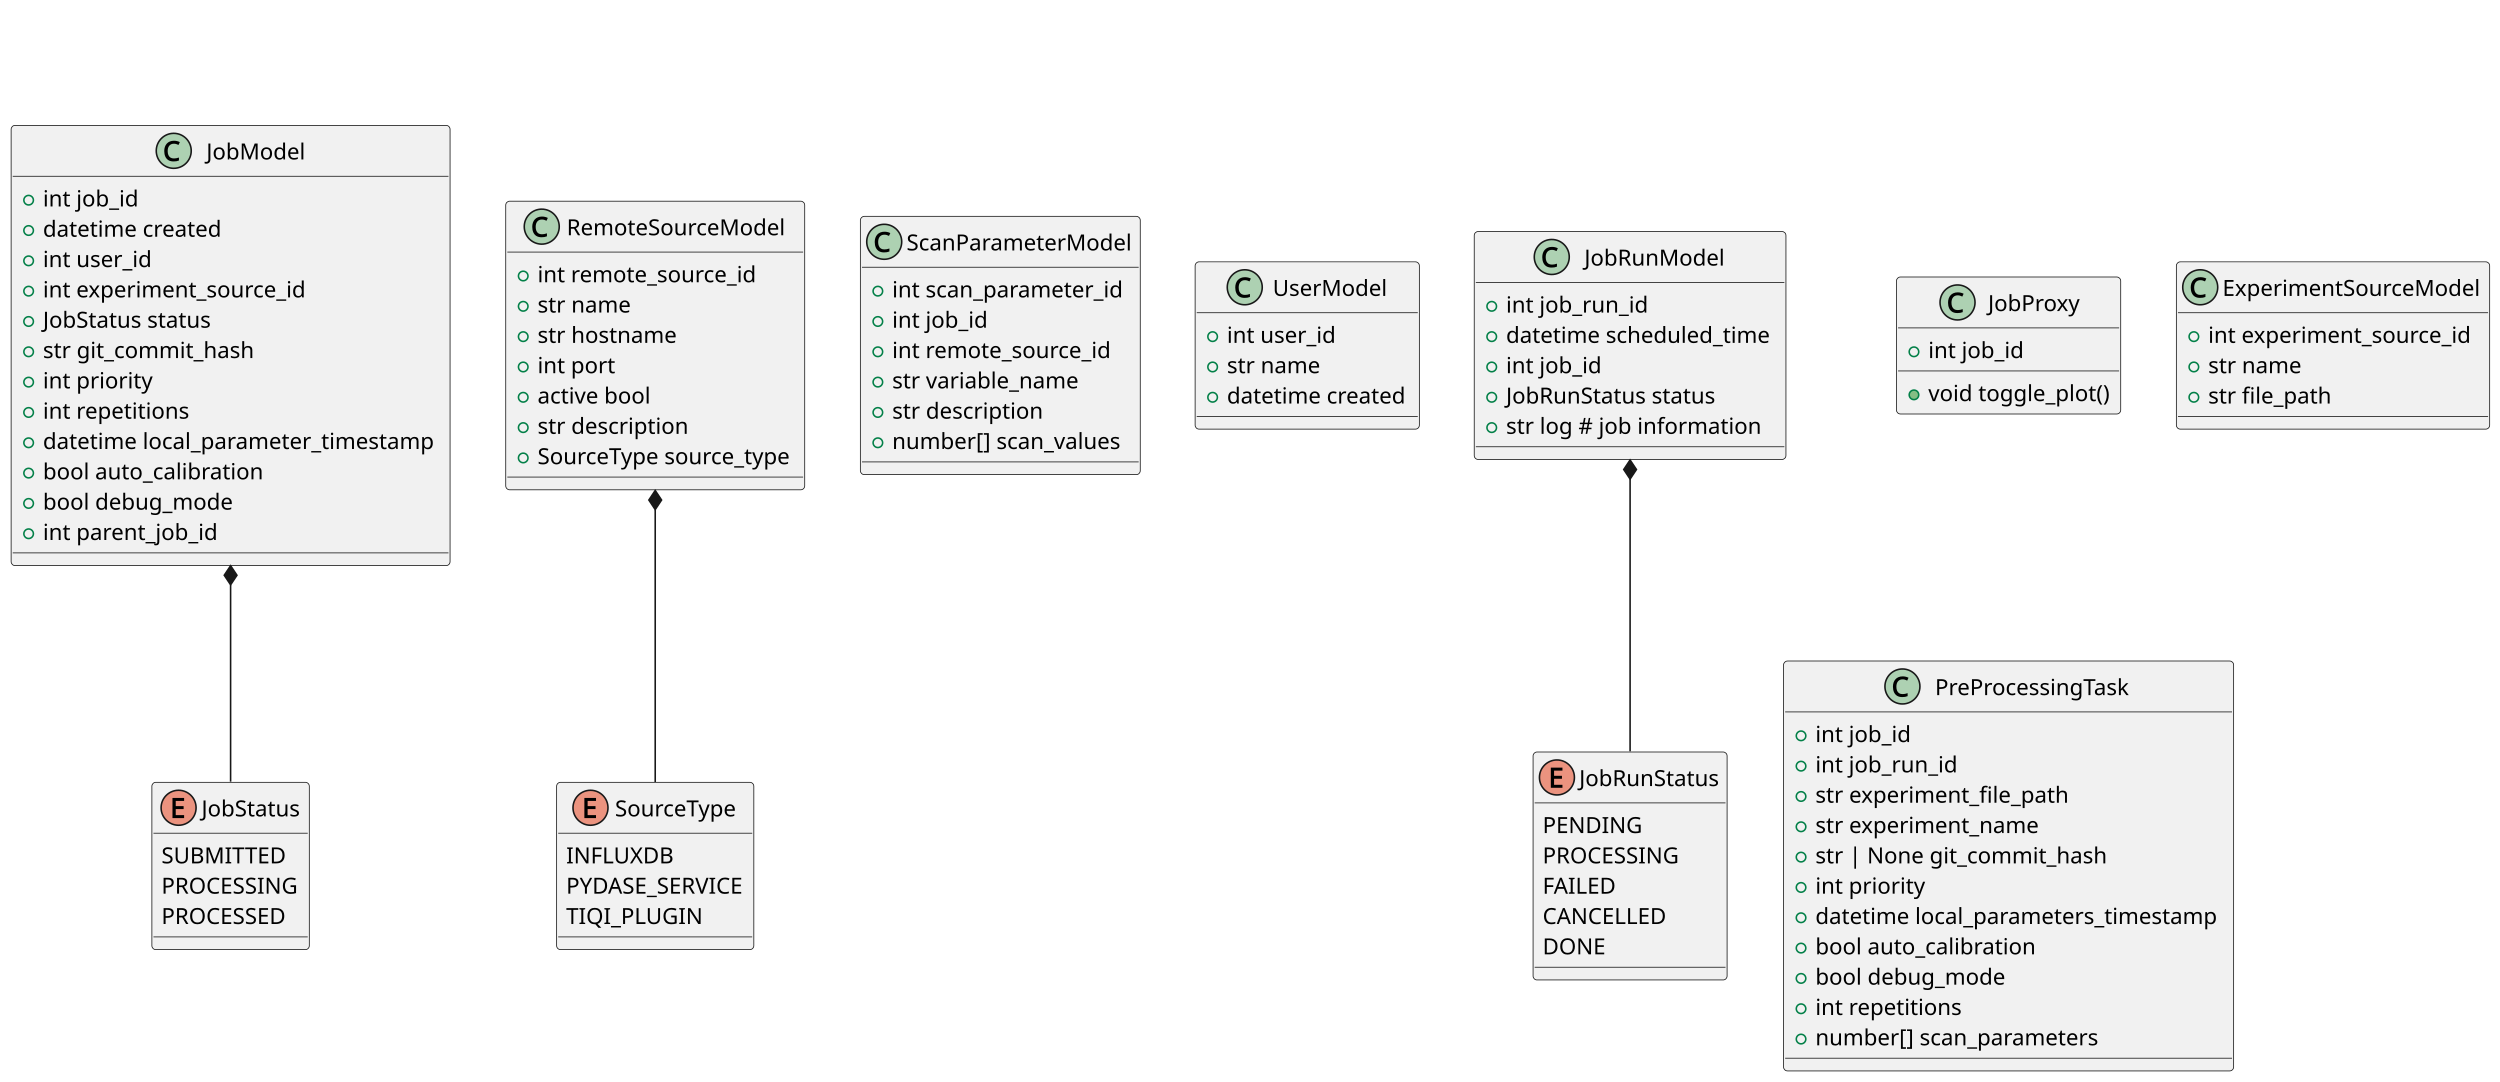
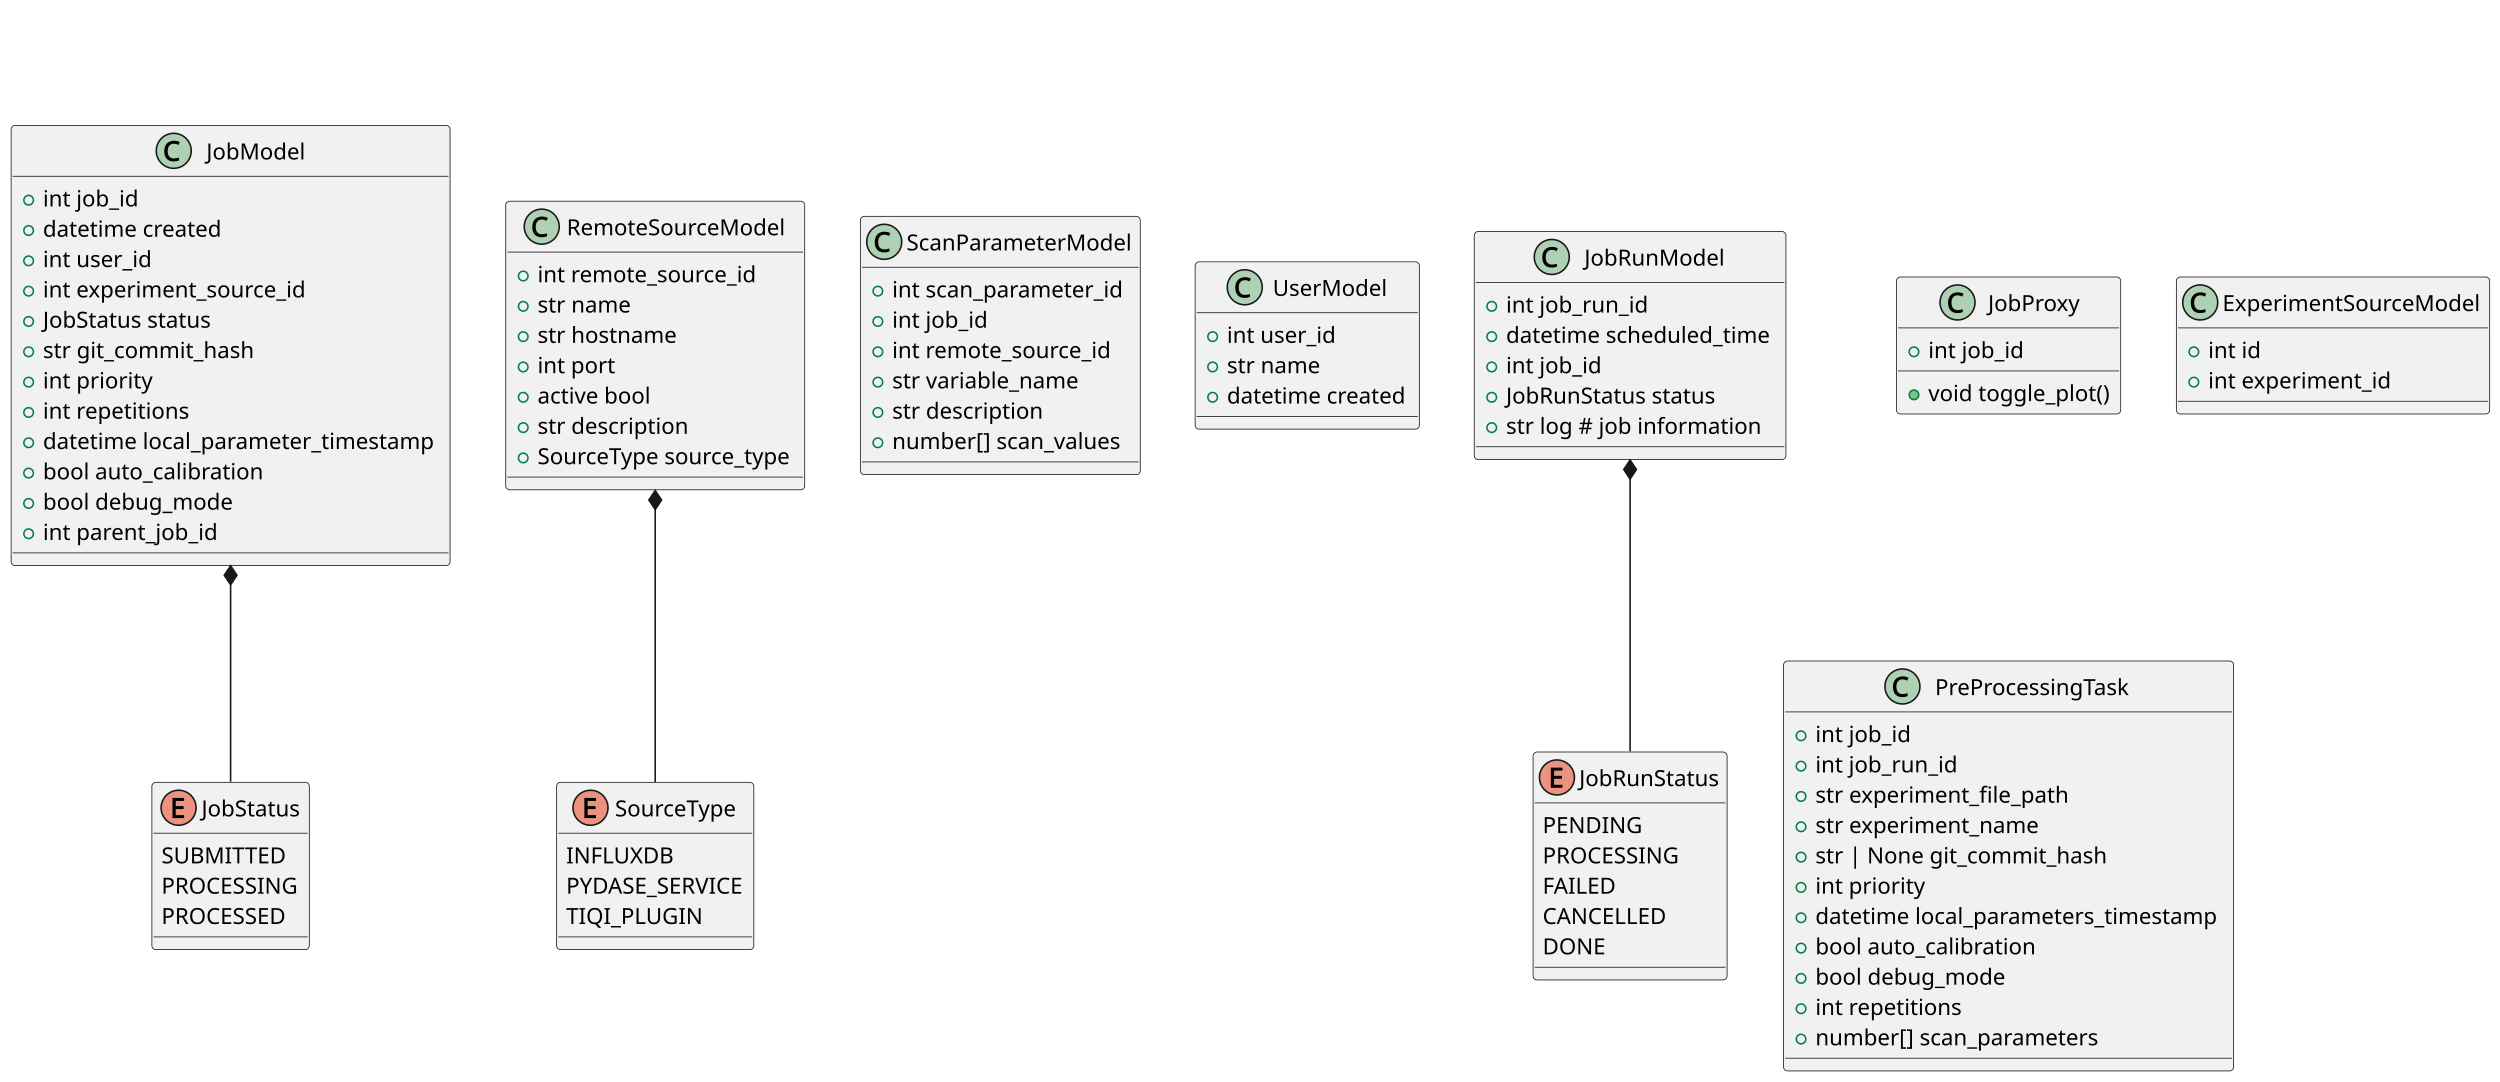
<svg xmlns="http://www.w3.org/2000/svg" contentStyleType="text/css" height="680px" preserveAspectRatio="none" style="width:1572px;height:680px;background:#FFFFFF;" version="1.1" viewBox="0 0 1572 680" width="1572px" zoomAndPan="magnify">
  <defs />
  <g>
    <g id="elem_JobRunStatus">
      <rect codeLine="2" fill="#F1F1F1" height="143.34" id="JobRunStatus" rx="2.5" ry="2.5" style="stroke:#181818;stroke-width:0.5;" width="122" x="964" y="472.86" />
      <ellipse cx="979" cy="488.86" fill="#EB937F" rx="11" ry="11" style="stroke:#181818;stroke-width:1.0;" />
      <path d="M982.469,495.36 L975.156,495.36 L975.156,482.688 L982.469,482.688 L982.469,484.563 L977.203,484.563 L977.203,487.829 L982.156,487.829 L982.156,489.688 L977.203,489.688 L977.203,493.485 L982.469,493.485 L982.469,495.36 Z " fill="#000000" />
      <text fill="#000000" font-family="sans-serif" font-size="14" lengthAdjust="spacing" textLength="90" x="993" y="494.292">JobRunStatus</text>
      <line style="stroke:#181818;stroke-width:0.5;" x1="965" x2="1085" y1="504.86" y2="504.86" />
      <text fill="#000000" font-family="sans-serif" font-size="14" lengthAdjust="spacing" textLength="63" x="970" y="523.826">PENDING</text>
      <text fill="#000000" font-family="sans-serif" font-size="14" lengthAdjust="spacing" textLength="87" x="970" y="542.894">PROCESSING</text>
      <text fill="#000000" font-family="sans-serif" font-size="14" lengthAdjust="spacing" textLength="46" x="970" y="561.962">FAILED</text>
      <text fill="#000000" font-family="sans-serif" font-size="14" lengthAdjust="spacing" textLength="78" x="970" y="581.03">CANCELLED</text>
      <text fill="#000000" font-family="sans-serif" font-size="14" lengthAdjust="spacing" textLength="40" x="970" y="600.098">DONE</text>
      <line style="stroke:#181818;stroke-width:0.5;" x1="965" x2="1085" y1="608.2" y2="608.2" />
    </g>
    <g id="elem_JobStatus">
      <rect codeLine="10" fill="#F1F1F1" height="105.204" id="JobStatus" rx="2.5" ry="2.5" style="stroke:#181818;stroke-width:0.5;" width="99" x="95.5" y="491.92" />
      <ellipse cx="112.3" cy="507.92" fill="#EB937F" rx="11" ry="11" style="stroke:#181818;stroke-width:1.0;" />
      <path d="M115.769,514.42 L108.456,514.42 L108.456,501.748 L115.769,501.748 L115.769,503.623 L110.503,503.623 L110.503,506.889 L115.456,506.889 L115.456,508.748 L110.503,508.748 L110.503,512.545 L115.769,512.545 L115.769,514.42 Z " fill="#000000" />
      <text fill="#000000" font-family="sans-serif" font-size="14" lengthAdjust="spacing" textLength="63" x="126.7" y="513.352">JobStatus</text>
      <line style="stroke:#181818;stroke-width:0.5;" x1="96.5" x2="193.5" y1="523.92" y2="523.92" />
      <text fill="#000000" font-family="sans-serif" font-size="14" lengthAdjust="spacing" textLength="79" x="101.5" y="542.886">SUBMITTED</text>
      <text fill="#000000" font-family="sans-serif" font-size="14" lengthAdjust="spacing" textLength="87" x="101.5" y="561.954">PROCESSING</text>
      <text fill="#000000" font-family="sans-serif" font-size="14" lengthAdjust="spacing" textLength="79" x="101.5" y="581.022">PROCESSED</text>
      <line style="stroke:#181818;stroke-width:0.5;" x1="96.5" x2="193.5" y1="589.124" y2="589.124" />
    </g>
    <g id="elem_SourceType">
      <rect codeLine="16" fill="#F1F1F1" height="105.204" id="SourceType" rx="2.5" ry="2.5" style="stroke:#181818;stroke-width:0.5;" width="124" x="350" y="491.92" />
      <ellipse cx="371.3" cy="507.92" fill="#EB937F" rx="11" ry="11" style="stroke:#181818;stroke-width:1.0;" />
      <path d="M374.769,514.42 L367.456,514.42 L367.456,501.748 L374.769,501.748 L374.769,503.623 L369.503,503.623 L369.503,506.889 L374.456,506.889 L374.456,508.748 L369.503,508.748 L369.503,512.545 L374.769,512.545 L374.769,514.42 Z " fill="#000000" />
      <text fill="#000000" font-family="sans-serif" font-size="14" lengthAdjust="spacing" textLength="78" x="386.7" y="513.352">SourceType</text>
      <line style="stroke:#181818;stroke-width:0.5;" x1="351" x2="473" y1="523.92" y2="523.92" />
      <text fill="#000000" font-family="sans-serif" font-size="14" lengthAdjust="spacing" textLength="67" x="356" y="542.886">INFLUXDB</text>
      <text fill="#000000" font-family="sans-serif" font-size="14" lengthAdjust="spacing" textLength="112" x="356" y="561.954">PYDASE_SERVICE</text>
      <text fill="#000000" font-family="sans-serif" font-size="14" lengthAdjust="spacing" textLength="86" x="356" y="581.022">TIQI_PLUGIN</text>
      <line style="stroke:#181818;stroke-width:0.5;" x1="351" x2="473" y1="589.124" y2="589.124" />
    </g>
    <g id="elem_JobProxy">
      <rect codeLine="23" fill="#F1F1F1" height="86.136" id="JobProxy" rx="2.5" ry="2.5" style="stroke:#181818;stroke-width:0.5;" width="141" x="1192.5" y="174.18" />
      <ellipse cx="1230.9" cy="190.18" fill="#ADD1B2" rx="11" ry="11" style="stroke:#181818;stroke-width:1.0;" />
      <path d="M1231.009,185.711 Q1230.088,185.711 1229.353,186.024 Q1228.634,186.336 1228.134,186.93 Q1227.634,187.508 1227.353,188.383 Q1227.088,189.258 1227.088,190.352 Q1227.088,191.789 1227.525,192.836 Q1227.978,193.883 1228.822,194.43 Q1229.681,194.977 1230.994,194.977 Q1231.775,194.977 1232.463,194.852 Q1233.166,194.711 1234.166,194.399 L1234.166,196.274 Q1233.306,196.602 1232.541,196.727 Q1231.791,196.852 1230.775,196.852 Q1228.853,196.852 1227.541,196.055 Q1226.244,195.243 1225.588,193.774 Q1224.931,192.289 1224.931,190.321 Q1224.931,188.899 1225.322,187.727 Q1225.728,186.539 1226.509,185.664 Q1227.291,184.789 1228.431,184.321 Q1229.572,183.836 1231.041,183.836 Q1231.994,183.836 1232.884,184.039 Q1233.791,184.227 1234.728,184.696 L1233.9,186.477 Q1233.119,186.102 1232.463,185.914 Q1231.806,185.711 1231.009,185.711 Z " fill="#000000" />
      <text fill="#000000" font-family="sans-serif" font-size="14" lengthAdjust="spacing" textLength="57" x="1250.1" y="195.612">JobProxy</text>
      <line style="stroke:#181818;stroke-width:0.5;" x1="1193.5" x2="1332.5" y1="206.18" y2="206.18" />
      <ellipse cx="1203.5" cy="221.214" fill="none" rx="3" ry="3" style="stroke:#038048;stroke-width:1.0;" />
      <text fill="#000000" font-family="sans-serif" font-size="14" lengthAdjust="spacing" textLength="62" x="1212.5" y="225.146">int job_id</text>
      <line style="stroke:#181818;stroke-width:0.5;" x1="1193.5" x2="1332.5" y1="233.248" y2="233.248" />
      <ellipse cx="1203.5" cy="248.282" fill="#84BE84" rx="3" ry="3" style="stroke:#038048;stroke-width:1.0;" />
      <text fill="#000000" font-family="sans-serif" font-size="14" lengthAdjust="spacing" textLength="115" x="1212.5" y="252.214">void toggle_plot()</text>
    </g>
    <g id="elem_ScanParameterModel">
      <rect codeLine="29" fill="#F1F1F1" height="162.407" id="ScanParameterModel" rx="2.5" ry="2.5" style="stroke:#181818;stroke-width:0.5;" width="176" x="541" y="136.04" />
      <ellipse cx="556" cy="152.04" fill="#ADD1B2" rx="11" ry="11" style="stroke:#181818;stroke-width:1.0;" />
      <path d="M556.109,147.571 Q555.188,147.571 554.453,147.884 Q553.734,148.196 553.234,148.79 Q552.734,149.368 552.453,150.243 Q552.188,151.118 552.188,152.212 Q552.188,153.649 552.625,154.696 Q553.078,155.743 553.922,156.29 Q554.781,156.837 556.094,156.837 Q556.875,156.837 557.562,156.712 Q558.266,156.571 559.266,156.259 L559.266,158.134 Q558.406,158.462 557.641,158.587 Q556.891,158.712 555.875,158.712 Q553.953,158.712 552.641,157.915 Q551.344,157.102 550.688,155.634 Q550.031,154.149 550.031,152.181 Q550.031,150.759 550.422,149.587 Q550.828,148.399 551.609,147.524 Q552.391,146.649 553.531,146.181 Q554.672,145.696 556.141,145.696 Q557.094,145.696 557.984,145.899 Q558.891,146.087 559.828,146.556 L559,148.337 Q558.219,147.962 557.562,147.774 Q556.906,147.571 556.109,147.571 Z " fill="#000000" />
      <text fill="#000000" font-family="sans-serif" font-size="14" lengthAdjust="spacing" textLength="144" x="570" y="157.472">ScanParameterModel</text>
      <line style="stroke:#181818;stroke-width:0.5;" x1="542" x2="716" y1="168.04" y2="168.04" />
      <ellipse cx="552" cy="183.074" fill="none" rx="3" ry="3" style="stroke:#038048;stroke-width:1.0;" />
      <text fill="#000000" font-family="sans-serif" font-size="14" lengthAdjust="spacing" textLength="149" x="561" y="187.006">int scan_parameter_id</text>
      <ellipse cx="552" cy="202.142" fill="none" rx="3" ry="3" style="stroke:#038048;stroke-width:1.0;" />
      <text fill="#000000" font-family="sans-serif" font-size="14" lengthAdjust="spacing" textLength="62" x="561" y="206.074">int job_id</text>
      <ellipse cx="552" cy="221.21" fill="none" rx="3" ry="3" style="stroke:#038048;stroke-width:1.0;" />
      <text fill="#000000" font-family="sans-serif" font-size="14" lengthAdjust="spacing" textLength="140" x="561" y="225.142">int remote_source_id</text>
      <ellipse cx="552" cy="240.278" fill="none" rx="3" ry="3" style="stroke:#038048;stroke-width:1.0;" />
      <text fill="#000000" font-family="sans-serif" font-size="14" lengthAdjust="spacing" textLength="120" x="561" y="244.21">str variable_name</text>
      <ellipse cx="552" cy="259.346" fill="none" rx="3" ry="3" style="stroke:#038048;stroke-width:1.0;" />
      <text fill="#000000" font-family="sans-serif" font-size="14" lengthAdjust="spacing" textLength="98" x="561" y="263.278">str description</text>
      <ellipse cx="552" cy="278.413" fill="none" rx="3" ry="3" style="stroke:#038048;stroke-width:1.0;" />
      <text fill="#000000" font-family="sans-serif" font-size="14" lengthAdjust="spacing" textLength="148" x="561" y="282.346">number[] scan_values</text>
      <line style="stroke:#181818;stroke-width:0.5;" x1="542" x2="716" y1="290.447" y2="290.447" />
    </g>
    <g id="elem_RemoteSourceModel">
      <rect codeLine="38" fill="#F1F1F1" height="181.475" id="RemoteSourceModel" rx="2.5" ry="2.5" style="stroke:#181818;stroke-width:0.5;" width="188" x="318" y="126.51" />
      <ellipse cx="340.65" cy="142.51" fill="#ADD1B2" rx="11" ry="11" style="stroke:#181818;stroke-width:1.0;" />
      <path d="M340.759,138.041 Q339.837,138.041 339.103,138.354 Q338.384,138.666 337.884,139.26 Q337.384,139.838 337.103,140.713 Q336.837,141.588 336.837,142.682 Q336.837,144.119 337.275,145.166 Q337.728,146.213 338.572,146.76 Q339.431,147.307 340.744,147.307 Q341.525,147.307 342.212,147.182 Q342.916,147.041 343.916,146.729 L343.916,148.604 Q343.056,148.932 342.291,149.057 Q341.541,149.182 340.525,149.182 Q338.603,149.182 337.291,148.385 Q335.994,147.572 335.337,146.104 Q334.681,144.619 334.681,142.651 Q334.681,141.229 335.072,140.057 Q335.478,138.869 336.259,137.994 Q337.041,137.119 338.181,136.651 Q339.322,136.166 340.791,136.166 Q341.744,136.166 342.634,136.369 Q343.541,136.557 344.478,137.026 L343.65,138.807 Q342.869,138.432 342.212,138.244 Q341.556,138.041 340.759,138.041 Z " fill="#000000" />
      <text fill="#000000" font-family="sans-serif" font-size="14" lengthAdjust="spacing" textLength="139" x="356.35" y="147.942">RemoteSourceModel</text>
      <line style="stroke:#181818;stroke-width:0.5;" x1="319" x2="505" y1="158.51" y2="158.51" />
      <ellipse cx="329" cy="173.544" fill="none" rx="3" ry="3" style="stroke:#038048;stroke-width:1.0;" />
      <text fill="#000000" font-family="sans-serif" font-size="14" lengthAdjust="spacing" textLength="140" x="338" y="177.476">int remote_source_id</text>
      <ellipse cx="329" cy="192.612" fill="none" rx="3" ry="3" style="stroke:#038048;stroke-width:1.0;" />
      <text fill="#000000" font-family="sans-serif" font-size="14" lengthAdjust="spacing" textLength="60" x="338" y="196.544">str name</text>
      <ellipse cx="329" cy="211.68" fill="none" rx="3" ry="3" style="stroke:#038048;stroke-width:1.0;" />
      <text fill="#000000" font-family="sans-serif" font-size="14" lengthAdjust="spacing" textLength="89" x="338" y="215.612">str hostname</text>
      <ellipse cx="329" cy="230.748" fill="none" rx="3" ry="3" style="stroke:#038048;stroke-width:1.0;" />
      <text fill="#000000" font-family="sans-serif" font-size="14" lengthAdjust="spacing" textLength="50" x="338" y="234.68">int port</text>
      <ellipse cx="329" cy="249.816" fill="none" rx="3" ry="3" style="stroke:#038048;stroke-width:1.0;" />
      <text fill="#000000" font-family="sans-serif" font-size="14" lengthAdjust="spacing" textLength="72" x="338" y="253.748">active bool</text>
      <ellipse cx="329" cy="268.884" fill="none" rx="3" ry="3" style="stroke:#038048;stroke-width:1.0;" />
      <text fill="#000000" font-family="sans-serif" font-size="14" lengthAdjust="spacing" textLength="98" x="338" y="272.815">str description</text>
      <ellipse cx="329" cy="287.952" fill="none" rx="3" ry="3" style="stroke:#038048;stroke-width:1.0;" />
      <text fill="#000000" font-family="sans-serif" font-size="14" lengthAdjust="spacing" textLength="162" x="338" y="291.883">SourceType source_type</text>
      <line style="stroke:#181818;stroke-width:0.5;" x1="319" x2="505" y1="299.985" y2="299.985" />
    </g>
    <g id="elem_ExperimentSourceModel">
-       <rect codeLine="48" fill="#F1F1F1" height="105.204" id="ExperimentSourceModel" rx="2.5" ry="2.5" style="stroke:#181818;stroke-width:0.5;" width="197" x="1368.5" y="164.64" />
-       <ellipse cx="1383.5" cy="180.64" fill="#ADD1B2" rx="11" ry="11" style="stroke:#181818;stroke-width:1.0;" />
-       <path d="M1383.609,176.171 Q1382.688,176.171 1381.953,176.484 Q1381.234,176.796 1380.734,177.39 Q1380.234,177.968 1379.953,178.843 Q1379.688,179.718 1379.688,180.812 Q1379.688,182.249 1380.125,183.296 Q1380.578,184.343 1381.422,184.89 Q1382.281,185.437 1383.594,185.437 Q1384.375,185.437 1385.062,185.312 Q1385.766,185.171 1386.766,184.859 L1386.766,186.734 Q1385.906,187.062 1385.141,187.187 Q1384.391,187.312 1383.375,187.312 Q1381.453,187.312 1380.141,186.515 Q1378.844,185.702 1378.188,184.234 Q1377.531,182.749 1377.531,180.781 Q1377.531,179.359 1377.922,178.187 Q1378.328,176.999 1379.109,176.124 Q1379.891,175.249 1381.031,174.781 Q1382.172,174.296 1383.641,174.296 Q1384.594,174.296 1385.484,174.499 Q1386.391,174.687 1387.328,175.156 L1386.5,176.937 Q1385.719,176.562 1385.062,176.374 Q1384.406,176.171 1383.609,176.171 Z " fill="#000000" />
-       <text fill="#000000" font-family="sans-serif" font-size="14" lengthAdjust="spacing" textLength="165" x="1397.5" y="186.072">ExperimentSourceModel</text>
-       <line style="stroke:#181818;stroke-width:0.5;" x1="1369.5" x2="1564.5" y1="196.64" y2="196.64" />
-       <ellipse cx="1379.5" cy="211.674" fill="none" rx="3" ry="3" style="stroke:#038048;stroke-width:1.0;" />
-       <text fill="#000000" font-family="sans-serif" font-size="14" lengthAdjust="spacing" textLength="169" x="1388.5" y="215.606">int experiment_source_id</text>
-       <ellipse cx="1379.5" cy="230.742" fill="none" rx="3" ry="3" style="stroke:#038048;stroke-width:1.0;" />
-       <text fill="#000000" font-family="sans-serif" font-size="14" lengthAdjust="spacing" textLength="60" x="1388.5" y="234.674">str name</text>
-       <ellipse cx="1379.5" cy="249.81" fill="none" rx="3" ry="3" style="stroke:#038048;stroke-width:1.0;" />
-       <text fill="#000000" font-family="sans-serif" font-size="14" lengthAdjust="spacing" textLength="80" x="1388.5" y="253.742">str file_path</text>
-       <line style="stroke:#181818;stroke-width:0.5;" x1="1369.5" x2="1564.5" y1="261.844" y2="261.844" />
+       <rect codeLine="48" fill="#F1F1F1" height="86.136" id="ExperimentSourceModel" rx="2.5" ry="2.5" style="stroke:#181818;stroke-width:0.5;" width="197" x="1368.5" y="174.18" />
+       <ellipse cx="1383.5" cy="190.18" fill="#ADD1B2" rx="11" ry="11" style="stroke:#181818;stroke-width:1.0;" />
+       <path d="M1383.609,185.711 Q1382.688,185.711 1381.953,186.024 Q1381.234,186.336 1380.734,186.93 Q1380.234,187.508 1379.953,188.383 Q1379.688,189.258 1379.688,190.352 Q1379.688,191.789 1380.125,192.836 Q1380.578,193.883 1381.422,194.43 Q1382.281,194.977 1383.594,194.977 Q1384.375,194.977 1385.062,194.852 Q1385.766,194.711 1386.766,194.399 L1386.766,196.274 Q1385.906,196.602 1385.141,196.727 Q1384.391,196.852 1383.375,196.852 Q1381.453,196.852 1380.141,196.055 Q1378.844,195.243 1378.188,193.774 Q1377.531,192.289 1377.531,190.321 Q1377.531,188.899 1377.922,187.727 Q1378.328,186.539 1379.109,185.664 Q1379.891,184.789 1381.031,184.321 Q1382.172,183.836 1383.641,183.836 Q1384.594,183.836 1385.484,184.039 Q1386.391,184.227 1387.328,184.696 L1386.5,186.477 Q1385.719,186.102 1385.062,185.914 Q1384.406,185.711 1383.609,185.711 Z " fill="#000000" />
+       <text fill="#000000" font-family="sans-serif" font-size="14" lengthAdjust="spacing" textLength="165" x="1397.5" y="195.612">ExperimentSourceModel</text>
+       <line style="stroke:#181818;stroke-width:0.5;" x1="1369.5" x2="1564.5" y1="206.18" y2="206.18" />
+       <ellipse cx="1379.5" cy="221.214" fill="none" rx="3" ry="3" style="stroke:#038048;stroke-width:1.0;" />
+       <text fill="#000000" font-family="sans-serif" font-size="14" lengthAdjust="spacing" textLength="35" x="1388.5" y="225.146">int id</text>
+       <ellipse cx="1379.5" cy="240.282" fill="none" rx="3" ry="3" style="stroke:#038048;stroke-width:1.0;" />
+       <text fill="#000000" font-family="sans-serif" font-size="14" lengthAdjust="spacing" textLength="118" x="1388.5" y="244.214">int experiment_id</text>
+       <line style="stroke:#181818;stroke-width:0.5;" x1="1369.5" x2="1564.5" y1="252.316" y2="252.316" />
    </g>
    <g id="elem_JobModel">
-       <rect codeLine="54" fill="#F1F1F1" height="276.815" id="JobModel" rx="2.5" ry="2.5" style="stroke:#181818;stroke-width:0.5;" width="276" x="7" y="78.84" />
+       <rect codeLine="53" fill="#F1F1F1" height="276.815" id="JobModel" rx="2.5" ry="2.5" style="stroke:#181818;stroke-width:0.5;" width="276" x="7" y="78.84" />
      <ellipse cx="109.25" cy="94.84" fill="#ADD1B2" rx="11" ry="11" style="stroke:#181818;stroke-width:1.0;" />
      <path d="M109.359,90.371 Q108.438,90.371 107.703,90.684 Q106.984,90.996 106.484,91.59 Q105.984,92.168 105.703,93.043 Q105.438,93.918 105.438,95.012 Q105.438,96.449 105.875,97.496 Q106.328,98.543 107.172,99.09 Q108.031,99.637 109.344,99.637 Q110.125,99.637 110.812,99.512 Q111.516,99.371 112.516,99.059 L112.516,100.934 Q111.656,101.262 110.891,101.387 Q110.141,101.512 109.125,101.512 Q107.203,101.512 105.891,100.715 Q104.594,99.903 103.938,98.434 Q103.281,96.949 103.281,94.981 Q103.281,93.559 103.672,92.387 Q104.078,91.199 104.859,90.324 Q105.641,89.449 106.781,88.981 Q107.922,88.496 109.391,88.496 Q110.344,88.496 111.234,88.699 Q112.141,88.887 113.078,89.356 L112.25,91.137 Q111.469,90.762 110.812,90.574 Q110.156,90.371 109.359,90.371 Z " fill="#000000" />
      <text fill="#000000" font-family="sans-serif" font-size="14" lengthAdjust="spacing" textLength="63" x="129.75" y="100.272">JobModel</text>
      <line style="stroke:#181818;stroke-width:0.5;" x1="8" x2="282" y1="110.84" y2="110.84" />
      <ellipse cx="18" cy="125.874" fill="none" rx="3" ry="3" style="stroke:#038048;stroke-width:1.0;" />
      <text fill="#000000" font-family="sans-serif" font-size="14" lengthAdjust="spacing" textLength="62" x="27" y="129.806">int job_id</text>
      <ellipse cx="18" cy="144.942" fill="none" rx="3" ry="3" style="stroke:#038048;stroke-width:1.0;" />
      <text fill="#000000" font-family="sans-serif" font-size="14" lengthAdjust="spacing" textLength="115" x="27" y="148.874">datetime created</text>
      <ellipse cx="18" cy="164.01" fill="none" rx="3" ry="3" style="stroke:#038048;stroke-width:1.0;" />
      <text fill="#000000" font-family="sans-serif" font-size="14" lengthAdjust="spacing" textLength="71" x="27" y="167.942">int user_id</text>
      <ellipse cx="18" cy="183.078" fill="none" rx="3" ry="3" style="stroke:#038048;stroke-width:1.0;" />
      <text fill="#000000" font-family="sans-serif" font-size="14" lengthAdjust="spacing" textLength="169" x="27" y="187.01">int experiment_source_id</text>
      <ellipse cx="18" cy="202.146" fill="none" rx="3" ry="3" style="stroke:#038048;stroke-width:1.0;" />
      <text fill="#000000" font-family="sans-serif" font-size="14" lengthAdjust="spacing" textLength="108" x="27" y="206.078">JobStatus status</text>
      <ellipse cx="18" cy="221.214" fill="none" rx="3" ry="3" style="stroke:#038048;stroke-width:1.0;" />
      <text fill="#000000" font-family="sans-serif" font-size="14" lengthAdjust="spacing" textLength="135" x="27" y="225.145">str git_commit_hash</text>
      <ellipse cx="18" cy="240.281" fill="none" rx="3" ry="3" style="stroke:#038048;stroke-width:1.0;" />
      <text fill="#000000" font-family="sans-serif" font-size="14" lengthAdjust="spacing" textLength="71" x="27" y="244.213">int priority</text>
      <ellipse cx="18" cy="259.349" fill="none" rx="3" ry="3" style="stroke:#038048;stroke-width:1.0;" />
      <text fill="#000000" font-family="sans-serif" font-size="14" lengthAdjust="spacing" textLength="95" x="27" y="263.281">int repetitions</text>
      <ellipse cx="18" cy="278.417" fill="none" rx="3" ry="3" style="stroke:#038048;stroke-width:1.0;" />
      <text fill="#000000" font-family="sans-serif" font-size="14" lengthAdjust="spacing" textLength="250" x="27" y="282.349">datetime local_parameter_timestamp</text>
      <ellipse cx="18" cy="297.485" fill="none" rx="3" ry="3" style="stroke:#038048;stroke-width:1.0;" />
      <text fill="#000000" font-family="sans-serif" font-size="14" lengthAdjust="spacing" textLength="141" x="27" y="301.417">bool auto_calibration</text>
      <ellipse cx="18" cy="316.553" fill="none" rx="3" ry="3" style="stroke:#038048;stroke-width:1.0;" />
      <text fill="#000000" font-family="sans-serif" font-size="14" lengthAdjust="spacing" textLength="121" x="27" y="320.485">bool debug_mode</text>
      <ellipse cx="18" cy="335.621" fill="none" rx="3" ry="3" style="stroke:#038048;stroke-width:1.0;" />
      <text fill="#000000" font-family="sans-serif" font-size="14" lengthAdjust="spacing" textLength="113" x="27" y="339.553">int parent_job_id</text>
      <line style="stroke:#181818;stroke-width:0.5;" x1="8" x2="282" y1="347.655" y2="347.655" />
    </g>
    <g id="elem_UserModel">
-       <rect codeLine="69" fill="#F1F1F1" height="105.204" id="UserModel" rx="2.5" ry="2.5" style="stroke:#181818;stroke-width:0.5;" width="141" x="751.5" y="164.64" />
+       <rect codeLine="68" fill="#F1F1F1" height="105.204" id="UserModel" rx="2.5" ry="2.5" style="stroke:#181818;stroke-width:0.5;" width="141" x="751.5" y="164.64" />
      <ellipse cx="782.7" cy="180.64" fill="#ADD1B2" rx="11" ry="11" style="stroke:#181818;stroke-width:1.0;" />
      <path d="M782.809,176.171 Q781.888,176.171 781.153,176.484 Q780.434,176.796 779.934,177.39 Q779.434,177.968 779.153,178.843 Q778.888,179.718 778.888,180.812 Q778.888,182.249 779.325,183.296 Q779.778,184.343 780.622,184.89 Q781.481,185.437 782.794,185.437 Q783.575,185.437 784.263,185.312 Q784.966,185.171 785.966,184.859 L785.966,186.734 Q785.106,187.062 784.341,187.187 Q783.591,187.312 782.575,187.312 Q780.653,187.312 779.341,186.515 Q778.044,185.702 777.388,184.234 Q776.731,182.749 776.731,180.781 Q776.731,179.359 777.122,178.187 Q777.528,176.999 778.309,176.124 Q779.091,175.249 780.231,174.781 Q781.372,174.296 782.841,174.296 Q783.794,174.296 784.684,174.499 Q785.591,174.687 786.528,175.156 L785.7,176.937 Q784.919,176.562 784.263,176.374 Q783.606,176.171 782.809,176.171 Z " fill="#000000" />
      <text fill="#000000" font-family="sans-serif" font-size="14" lengthAdjust="spacing" textLength="73" x="800.3" y="186.072">UserModel</text>
      <line style="stroke:#181818;stroke-width:0.5;" x1="752.5" x2="891.5" y1="196.64" y2="196.64" />
      <ellipse cx="762.5" cy="211.674" fill="none" rx="3" ry="3" style="stroke:#038048;stroke-width:1.0;" />
      <text fill="#000000" font-family="sans-serif" font-size="14" lengthAdjust="spacing" textLength="71" x="771.5" y="215.606">int user_id</text>
      <ellipse cx="762.5" cy="230.742" fill="none" rx="3" ry="3" style="stroke:#038048;stroke-width:1.0;" />
      <text fill="#000000" font-family="sans-serif" font-size="14" lengthAdjust="spacing" textLength="60" x="771.5" y="234.674">str name</text>
      <ellipse cx="762.5" cy="249.81" fill="none" rx="3" ry="3" style="stroke:#038048;stroke-width:1.0;" />
      <text fill="#000000" font-family="sans-serif" font-size="14" lengthAdjust="spacing" textLength="115" x="771.5" y="253.742">datetime created</text>
      <line style="stroke:#181818;stroke-width:0.5;" x1="752.5" x2="891.5" y1="261.844" y2="261.844" />
    </g>
    <g id="elem_JobRunModel">
-       <rect codeLine="75" fill="#F1F1F1" height="143.34" id="JobRunModel" rx="2.5" ry="2.5" style="stroke:#181818;stroke-width:0.5;" width="196" x="927" y="145.58" />
+       <rect codeLine="74" fill="#F1F1F1" height="143.34" id="JobRunModel" rx="2.5" ry="2.5" style="stroke:#181818;stroke-width:0.5;" width="196" x="927" y="145.58" />
      <ellipse cx="975.75" cy="161.58" fill="#ADD1B2" rx="11" ry="11" style="stroke:#181818;stroke-width:1.0;" />
      <path d="M975.859,157.111 Q974.938,157.111 974.203,157.424 Q973.484,157.736 972.984,158.33 Q972.484,158.908 972.203,159.783 Q971.938,160.658 971.938,161.752 Q971.938,163.189 972.375,164.236 Q972.828,165.283 973.672,165.83 Q974.531,166.377 975.844,166.377 Q976.625,166.377 977.312,166.252 Q978.016,166.111 979.016,165.799 L979.016,167.674 Q978.156,168.002 977.391,168.127 Q976.641,168.252 975.625,168.252 Q973.703,168.252 972.391,167.455 Q971.094,166.643 970.438,165.174 Q969.781,163.689 969.781,161.721 Q969.781,160.299 970.172,159.127 Q970.578,157.939 971.359,157.064 Q972.141,156.189 973.281,155.721 Q974.422,155.236 975.891,155.236 Q976.844,155.236 977.734,155.439 Q978.641,155.627 979.578,156.096 L978.75,157.877 Q977.969,157.502 977.312,157.314 Q976.656,157.111 975.859,157.111 Z " fill="#000000" />
      <text fill="#000000" font-family="sans-serif" font-size="14" lengthAdjust="spacing" textLength="90" x="996.25" y="167.012">JobRunModel</text>
      <line style="stroke:#181818;stroke-width:0.5;" x1="928" x2="1122" y1="177.58" y2="177.58" />
      <ellipse cx="938" cy="192.614" fill="none" rx="3" ry="3" style="stroke:#038048;stroke-width:1.0;" />
      <text fill="#000000" font-family="sans-serif" font-size="14" lengthAdjust="spacing" textLength="92" x="947" y="196.546">int job_run_id</text>
      <ellipse cx="938" cy="211.682" fill="none" rx="3" ry="3" style="stroke:#038048;stroke-width:1.0;" />
      <text fill="#000000" font-family="sans-serif" font-size="14" lengthAdjust="spacing" textLength="170" x="947" y="215.614">datetime scheduled_time</text>
      <ellipse cx="938" cy="230.75" fill="none" rx="3" ry="3" style="stroke:#038048;stroke-width:1.0;" />
      <text fill="#000000" font-family="sans-serif" font-size="14" lengthAdjust="spacing" textLength="62" x="947" y="234.682">int job_id</text>
      <ellipse cx="938" cy="249.818" fill="none" rx="3" ry="3" style="stroke:#038048;stroke-width:1.0;" />
      <text fill="#000000" font-family="sans-serif" font-size="14" lengthAdjust="spacing" textLength="135" x="947" y="253.75">JobRunStatus status</text>
      <ellipse cx="938" cy="268.886" fill="none" rx="3" ry="3" style="stroke:#038048;stroke-width:1.0;" />
      <text fill="#000000" font-family="sans-serif" font-size="14" lengthAdjust="spacing" textLength="168" x="947" y="272.818">str log  # job information</text>
      <line style="stroke:#181818;stroke-width:0.5;" x1="928" x2="1122" y1="280.92" y2="280.92" />
    </g>
    <g id="elem_PreProcessingTask">
-       <rect codeLine="93" fill="#F1F1F1" height="257.747" id="PreProcessingTask" rx="2.5" ry="2.5" style="stroke:#181818;stroke-width:0.5;" width="283" x="1121.5" y="415.65" />
+       <rect codeLine="92" fill="#F1F1F1" height="257.747" id="PreProcessingTask" rx="2.5" ry="2.5" style="stroke:#181818;stroke-width:0.5;" width="283" x="1121.5" y="415.65" />
      <ellipse cx="1196.25" cy="431.65" fill="#ADD1B2" rx="11" ry="11" style="stroke:#181818;stroke-width:1.0;" />
      <path d="M1196.359,427.181 Q1195.438,427.181 1194.703,427.494 Q1193.984,427.806 1193.484,428.4 Q1192.984,428.978 1192.703,429.853 Q1192.438,430.728 1192.438,431.822 Q1192.438,433.259 1192.875,434.306 Q1193.328,435.353 1194.172,435.9 Q1195.031,436.447 1196.344,436.447 Q1197.125,436.447 1197.812,436.322 Q1198.516,436.181 1199.516,435.869 L1199.516,437.744 Q1198.656,438.072 1197.891,438.197 Q1197.141,438.322 1196.125,438.322 Q1194.203,438.322 1192.891,437.525 Q1191.594,436.712 1190.938,435.244 Q1190.281,433.759 1190.281,431.791 Q1190.281,430.369 1190.672,429.197 Q1191.078,428.009 1191.859,427.134 Q1192.641,426.259 1193.781,425.791 Q1194.922,425.306 1196.391,425.306 Q1197.344,425.306 1198.234,425.509 Q1199.141,425.697 1200.078,426.166 L1199.25,427.947 Q1198.469,427.572 1197.812,427.384 Q1197.156,427.181 1196.359,427.181 Z " fill="#000000" />
      <text fill="#000000" font-family="sans-serif" font-size="14" lengthAdjust="spacing" textLength="125" x="1216.75" y="437.082">PreProcessingTask</text>
      <line style="stroke:#181818;stroke-width:0.5;" x1="1122.5" x2="1403.5" y1="447.65" y2="447.65" />
      <ellipse cx="1132.5" cy="462.684" fill="none" rx="3" ry="3" style="stroke:#038048;stroke-width:1.0;" />
      <text fill="#000000" font-family="sans-serif" font-size="14" lengthAdjust="spacing" textLength="62" x="1141.5" y="466.616">int job_id</text>
      <ellipse cx="1132.5" cy="481.752" fill="none" rx="3" ry="3" style="stroke:#038048;stroke-width:1.0;" />
      <text fill="#000000" font-family="sans-serif" font-size="14" lengthAdjust="spacing" textLength="92" x="1141.5" y="485.684">int job_run_id</text>
      <ellipse cx="1132.5" cy="500.82" fill="none" rx="3" ry="3" style="stroke:#038048;stroke-width:1.0;" />
      <text fill="#000000" font-family="sans-serif" font-size="14" lengthAdjust="spacing" textLength="163" x="1141.5" y="504.752">str experiment_file_path</text>
      <ellipse cx="1132.5" cy="519.888" fill="none" rx="3" ry="3" style="stroke:#038048;stroke-width:1.0;" />
      <text fill="#000000" font-family="sans-serif" font-size="14" lengthAdjust="spacing" textLength="143" x="1141.5" y="523.82">str experiment_name</text>
      <ellipse cx="1132.5" cy="538.956" fill="none" rx="3" ry="3" style="stroke:#038048;stroke-width:1.0;" />
      <text fill="#000000" font-family="sans-serif" font-size="14" lengthAdjust="spacing" textLength="187" x="1141.5" y="542.888">str | None git_commit_hash</text>
      <ellipse cx="1132.5" cy="558.024" fill="none" rx="3" ry="3" style="stroke:#038048;stroke-width:1.0;" />
      <text fill="#000000" font-family="sans-serif" font-size="14" lengthAdjust="spacing" textLength="71" x="1141.5" y="561.956">int priority</text>
      <ellipse cx="1132.5" cy="577.091" fill="none" rx="3" ry="3" style="stroke:#038048;stroke-width:1.0;" />
      <text fill="#000000" font-family="sans-serif" font-size="14" lengthAdjust="spacing" textLength="257" x="1141.5" y="581.023">datetime local_parameters_timestamp</text>
      <ellipse cx="1132.5" cy="596.159" fill="none" rx="3" ry="3" style="stroke:#038048;stroke-width:1.0;" />
      <text fill="#000000" font-family="sans-serif" font-size="14" lengthAdjust="spacing" textLength="141" x="1141.5" y="600.091">bool auto_calibration</text>
      <ellipse cx="1132.5" cy="615.227" fill="none" rx="3" ry="3" style="stroke:#038048;stroke-width:1.0;" />
      <text fill="#000000" font-family="sans-serif" font-size="14" lengthAdjust="spacing" textLength="121" x="1141.5" y="619.159">bool debug_mode</text>
      <ellipse cx="1132.5" cy="634.295" fill="none" rx="3" ry="3" style="stroke:#038048;stroke-width:1.0;" />
      <text fill="#000000" font-family="sans-serif" font-size="14" lengthAdjust="spacing" textLength="95" x="1141.5" y="638.227">int repetitions</text>
      <ellipse cx="1132.5" cy="653.363" fill="none" rx="3" ry="3" style="stroke:#038048;stroke-width:1.0;" />
      <text fill="#000000" font-family="sans-serif" font-size="14" lengthAdjust="spacing" textLength="183" x="1141.5" y="657.295">number[] scan_parameters</text>
      <line style="stroke:#181818;stroke-width:0.5;" x1="1122.5" x2="1403.5" y1="665.397" y2="665.397" />
    </g>
    <g id="link_JobRunModel_JobRunStatus">
-       <path codeLine="89" d="M1025,301.23 C1025,355.53 1025,418.08 1025,472.42 " fill="none" id="JobRunModel-backto-JobRunStatus" style="stroke:#181818;stroke-width:1.0;" />
+       <path codeLine="88" d="M1025,301.23 C1025,355.53 1025,418.08 1025,472.42 " fill="none" id="JobRunModel-backto-JobRunStatus" style="stroke:#181818;stroke-width:1.0;" />
      <polygon fill="#181818" points="1025,289.23,1021,295.23,1025,301.23,1029,295.23,1025,289.23" style="stroke:#181818;stroke-width:1.0;" />
    </g>
    <g id="link_RemoteSourceModel_SourceType">
-       <path codeLine="90" d="M412,320.42 C412,379.46 412,442.51 412,491.73 " fill="none" id="RemoteSourceModel-backto-SourceType" style="stroke:#181818;stroke-width:1.0;" />
+       <path codeLine="89" d="M412,320.42 C412,379.46 412,442.51 412,491.73 " fill="none" id="RemoteSourceModel-backto-SourceType" style="stroke:#181818;stroke-width:1.0;" />
      <polygon fill="#181818" points="412,308.42,408,314.42,412,320.42,416,314.42,412,308.42" style="stroke:#181818;stroke-width:1.0;" />
    </g>
    <g id="link_JobModel_JobStatus">
-       <path codeLine="91" d="M145,367.72 C145,415.75 145,454.78 145,491.51 " fill="none" id="JobModel-backto-JobStatus" style="stroke:#181818;stroke-width:1.0;" />
+       <path codeLine="90" d="M145,367.72 C145,415.75 145,454.78 145,491.51 " fill="none" id="JobModel-backto-JobStatus" style="stroke:#181818;stroke-width:1.0;" />
      <polygon fill="#181818" points="145,355.72,141,361.72,145,367.72,149,361.72,145,355.72" style="stroke:#181818;stroke-width:1.0;" />
    </g>
  </g>
</svg>
